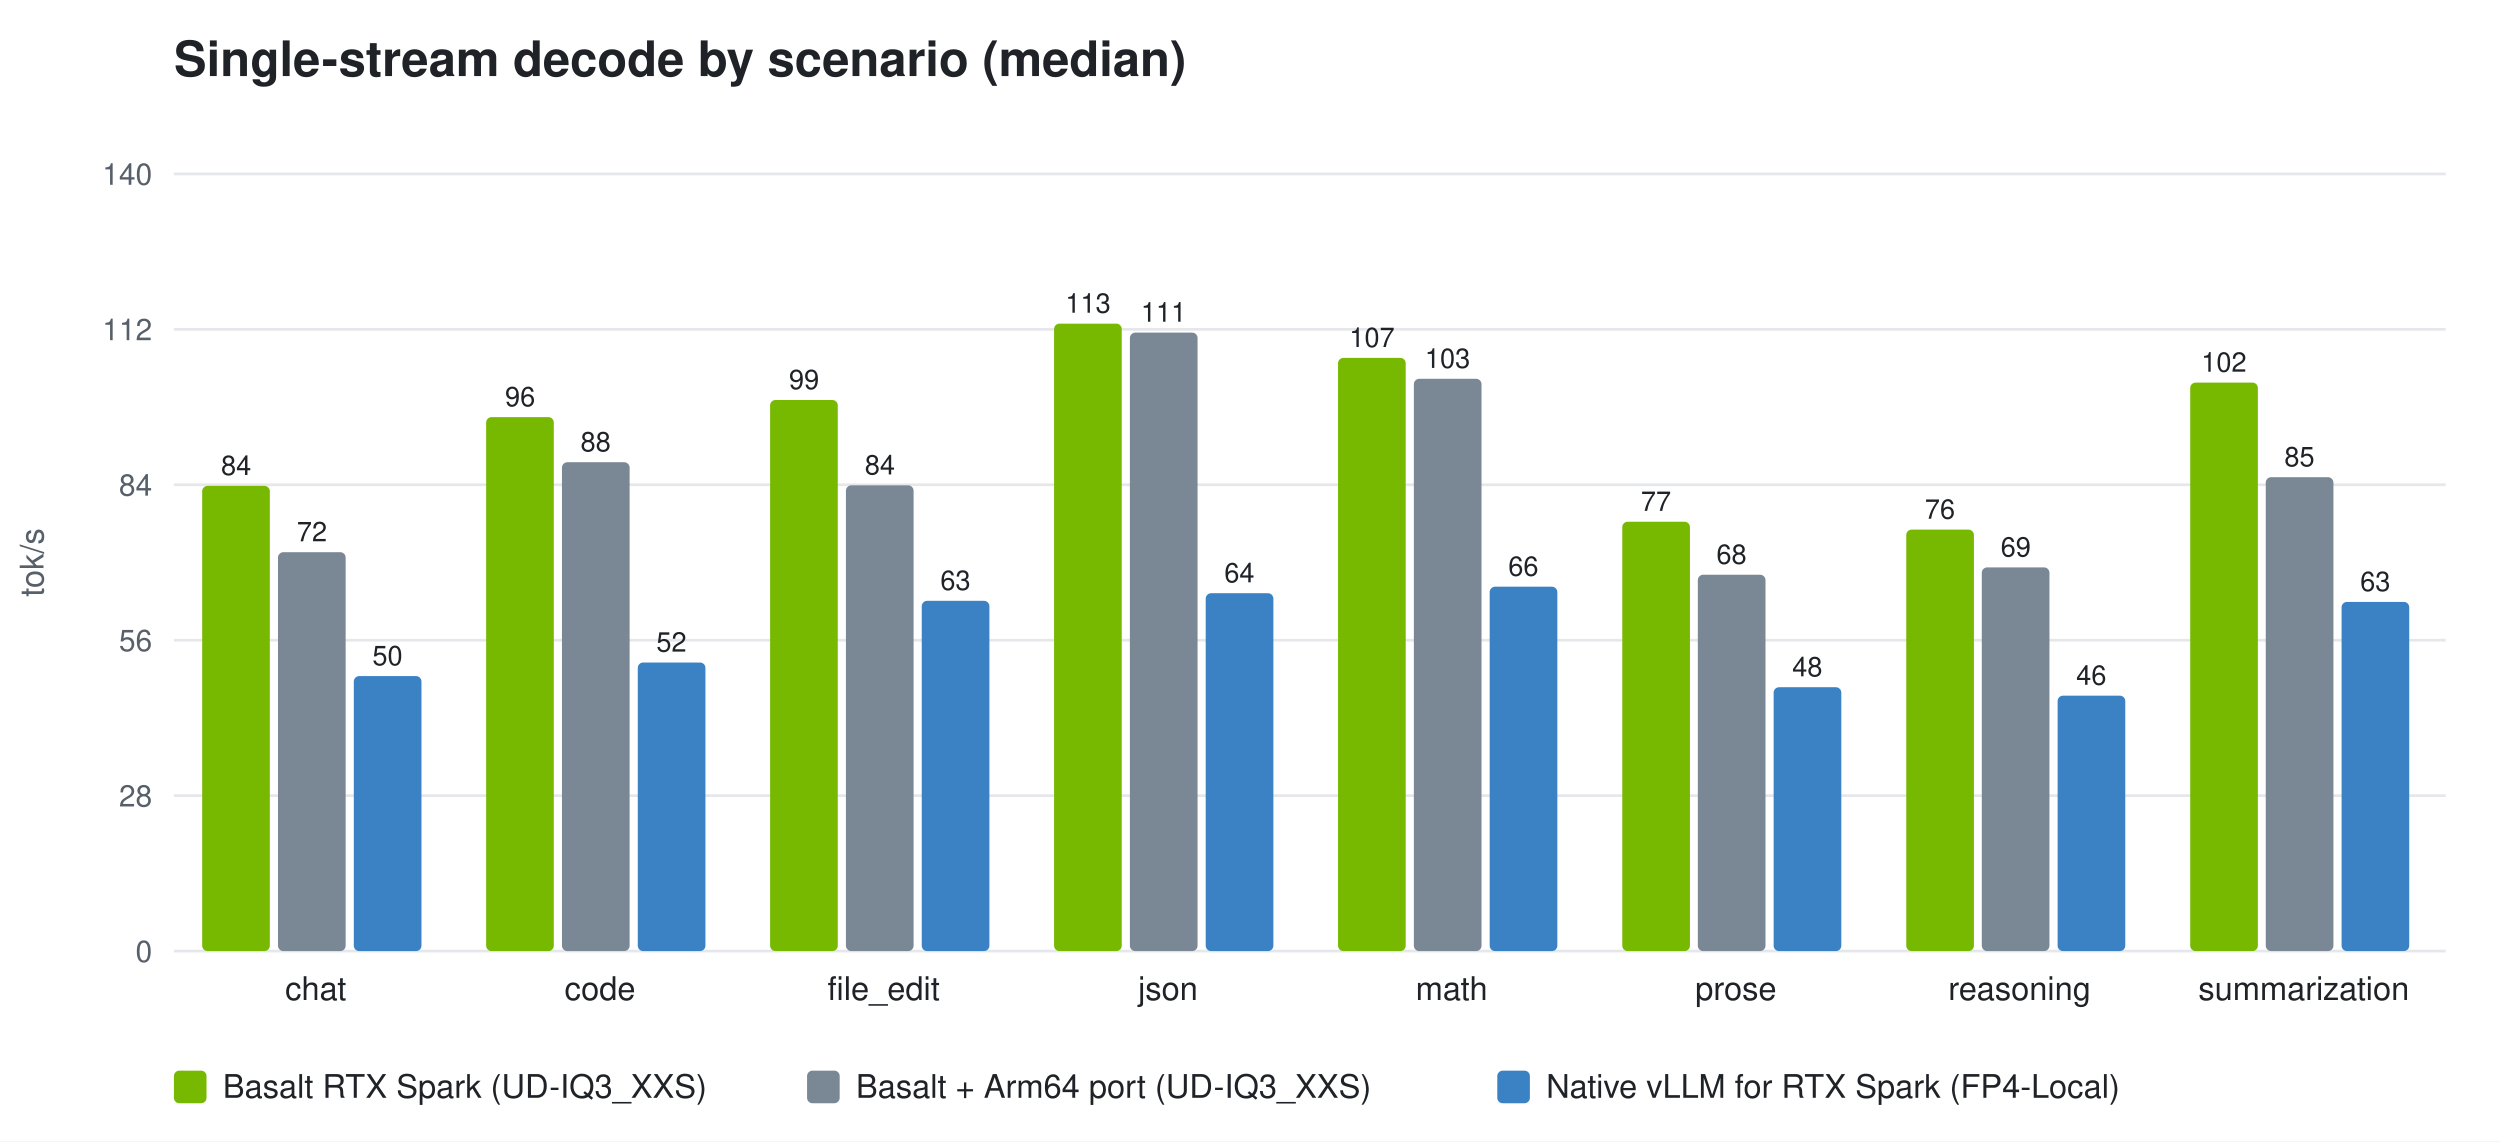
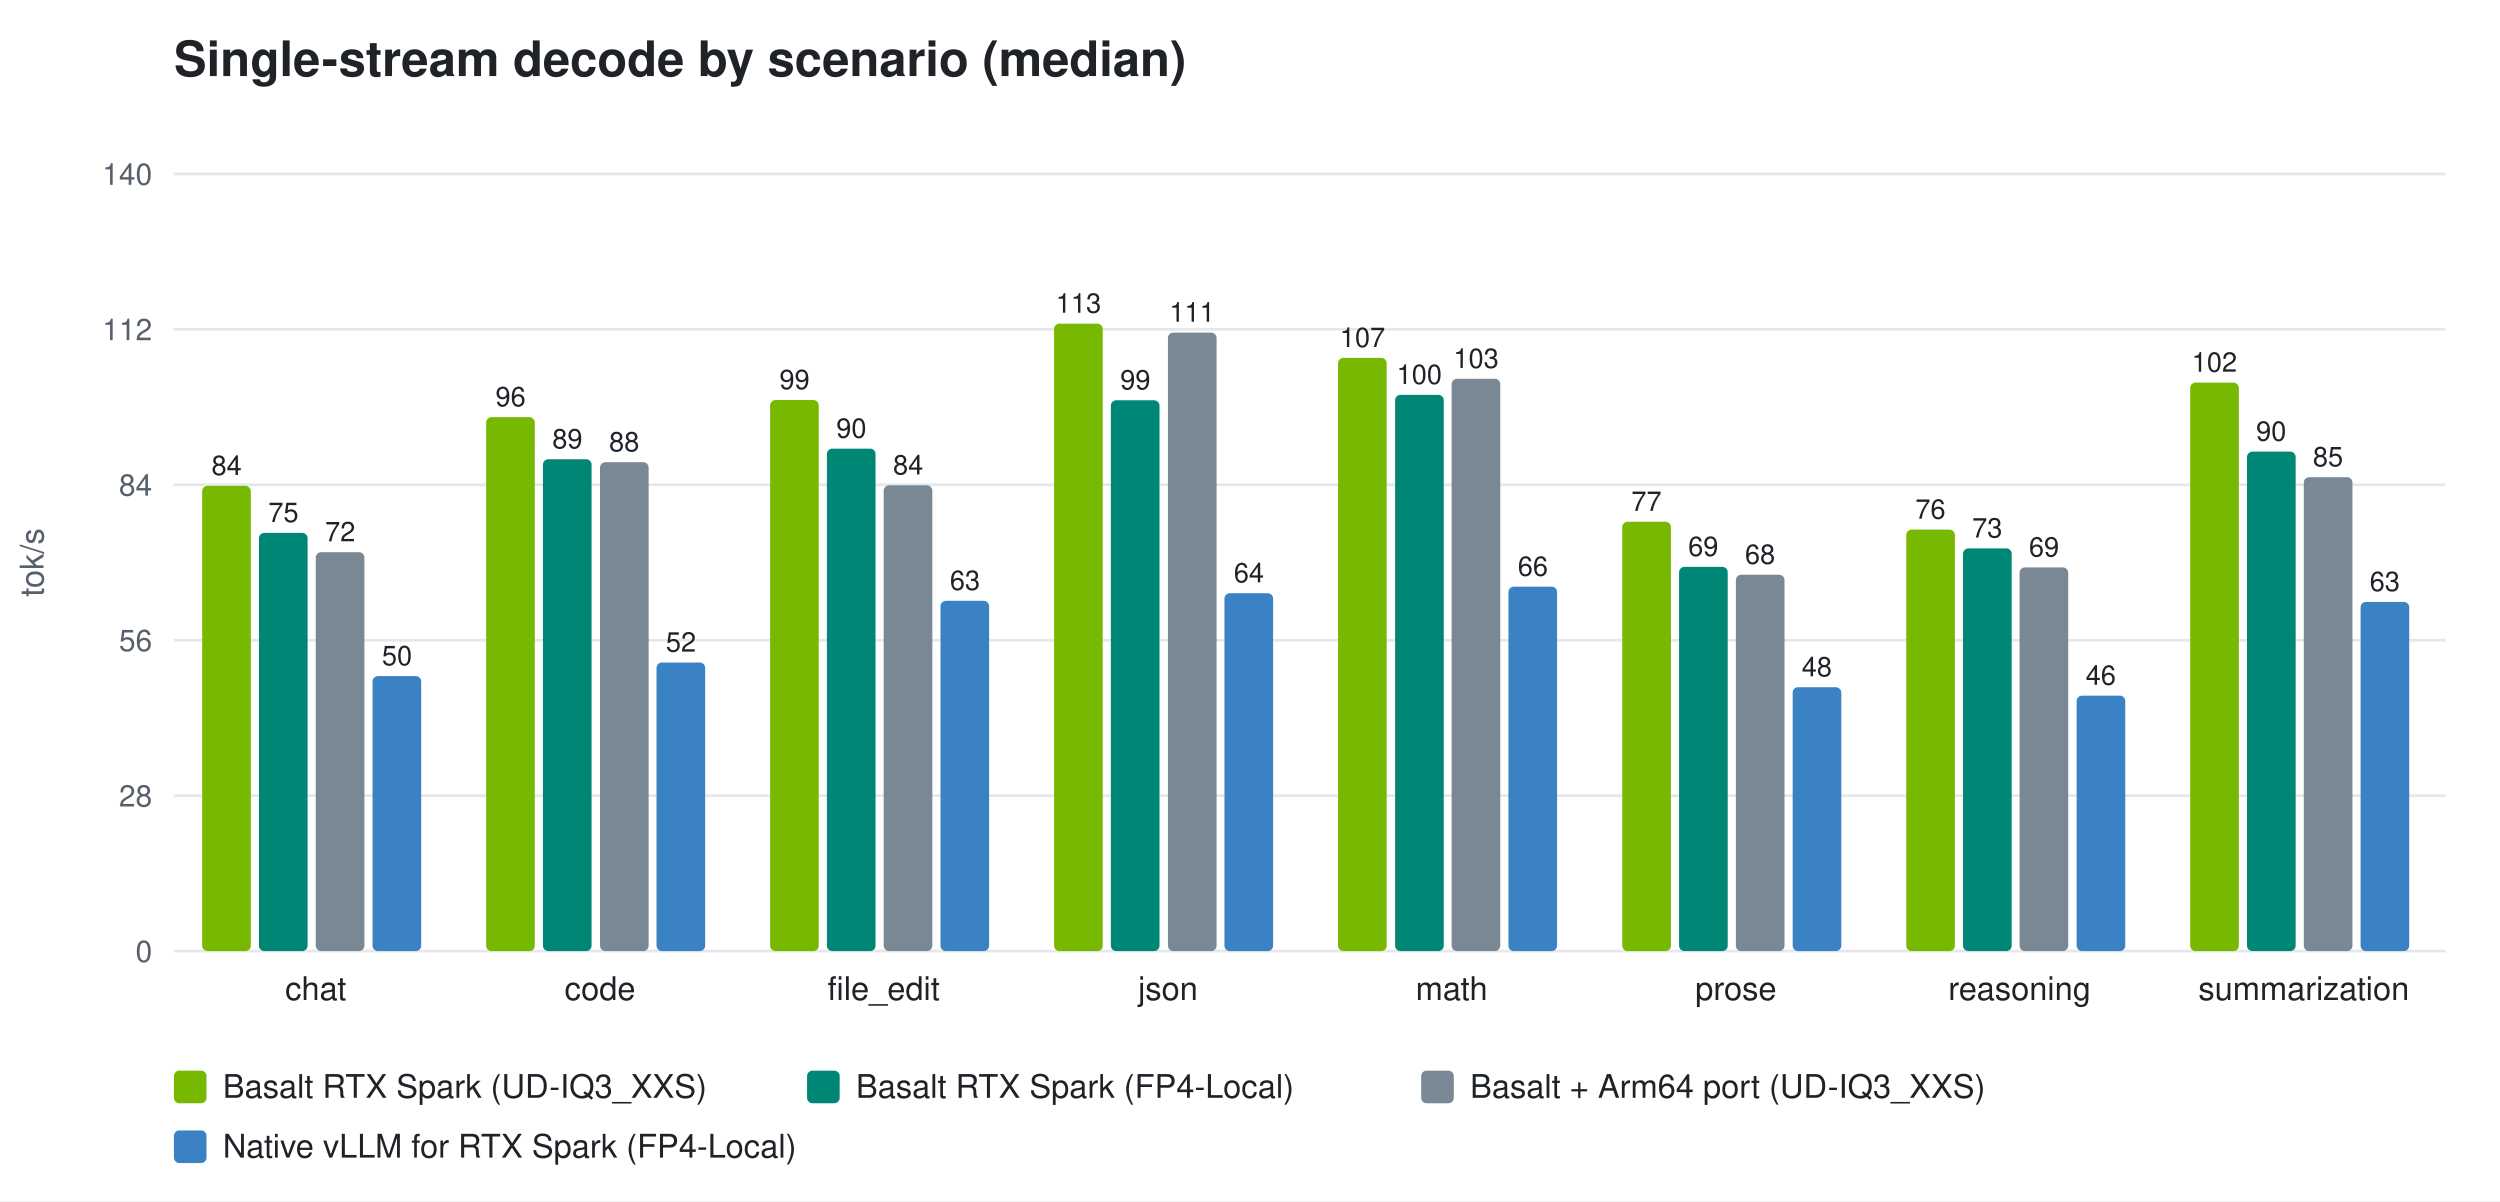
- <svg xmlns="http://www.w3.org/2000/svg" width="920" height="420" viewBox="0 0 920 420" font-family="Segoe UI, Helvetica, Arial, sans-serif">
-   <rect width="920" height="420" fill="#ffffff" />
+ <svg xmlns="http://www.w3.org/2000/svg" width="920" height="442" viewBox="0 0 920 442" font-family="Segoe UI, Helvetica, Arial, sans-serif">
+   <rect width="920" height="442" fill="#ffffff" />
  <text x="64" y="28" font-size="18" font-weight="600" fill="#1f2328">Single-stream decode by scenario (median)</text>
  <line x1="64" y1="350.0" x2="900" y2="350.0" stroke="#e5e7eb" />
  <text x="56" y="354.0" font-size="11" text-anchor="end" fill="#57606a">0</text>
  <line x1="64" y1="292.8" x2="900" y2="292.8" stroke="#e5e7eb" />
  <text x="56" y="296.8" font-size="11" text-anchor="end" fill="#57606a">28</text>
  <line x1="64" y1="235.6" x2="900" y2="235.6" stroke="#e5e7eb" />
  <text x="56" y="239.6" font-size="11" text-anchor="end" fill="#57606a">56</text>
  <line x1="64" y1="178.4" x2="900" y2="178.4" stroke="#e5e7eb" />
  <text x="56" y="182.4" font-size="11" text-anchor="end" fill="#57606a">84</text>
  <line x1="64" y1="121.2" x2="900" y2="121.2" stroke="#e5e7eb" />
  <text x="56" y="125.2" font-size="11" text-anchor="end" fill="#57606a">112</text>
  <line x1="64" y1="64.0" x2="900" y2="64.0" stroke="#e5e7eb" />
  <text x="56" y="68.0" font-size="11" text-anchor="end" fill="#57606a">140</text>
  <text x="16" y="207" font-size="12" fill="#57606a" transform="rotate(-90 16 207)" text-anchor="middle">tok/s</text>
-   <rect x="74.4" y="178.8" width="24.9" height="171.2" rx="2" fill="#76B900" />
-   <text x="86.9" y="174.8" font-size="10" text-anchor="middle" fill="#1f2328">84</text>
-   <rect x="102.3" y="203.2" width="24.9" height="146.8" rx="2" fill="#7A8794" />
-   <text x="114.8" y="199.2" font-size="10" text-anchor="middle" fill="#1f2328">72</text>
-   <rect x="130.2" y="248.8" width="24.9" height="101.2" rx="2" fill="#3B82C4" />
-   <text x="142.6" y="244.8" font-size="10" text-anchor="middle" fill="#1f2328">50</text>
+   <rect x="74.4" y="178.8" width="17.9" height="171.2" rx="2" fill="#76B900" />
+   <text x="83.4" y="174.8" font-size="10" text-anchor="middle" fill="#1f2328">84</text>
+   <rect x="95.3" y="196.1" width="17.9" height="153.9" rx="2" fill="#008675" />
+   <text x="104.3" y="192.1" font-size="10" text-anchor="middle" fill="#1f2328">75</text>
+   <rect x="116.2" y="203.2" width="17.9" height="146.8" rx="2" fill="#7A8794" />
+   <text x="125.2" y="199.2" font-size="10" text-anchor="middle" fill="#1f2328">72</text>
+   <rect x="137.1" y="248.8" width="17.9" height="101.2" rx="2" fill="#3B82C4" />
+   <text x="146.1" y="244.8" font-size="10" text-anchor="middle" fill="#1f2328">50</text>
  <text x="116.2" y="368" font-size="12" text-anchor="middle" fill="#1f2328">chat</text>
-   <rect x="178.9" y="153.5" width="24.9" height="196.5" rx="2" fill="#76B900" />
-   <text x="191.4" y="149.5" font-size="10" text-anchor="middle" fill="#1f2328">96</text>
-   <rect x="206.8" y="170.1" width="24.9" height="179.9" rx="2" fill="#7A8794" />
-   <text x="219.2" y="166.1" font-size="10" text-anchor="middle" fill="#1f2328">88</text>
-   <rect x="234.7" y="243.8" width="24.9" height="106.2" rx="2" fill="#3B82C4" />
-   <text x="247.1" y="239.8" font-size="10" text-anchor="middle" fill="#1f2328">52</text>
+   <rect x="178.9" y="153.5" width="17.9" height="196.5" rx="2" fill="#76B900" />
+   <text x="187.9" y="149.5" font-size="10" text-anchor="middle" fill="#1f2328">96</text>
+   <rect x="199.8" y="169.0" width="17.9" height="181.0" rx="2" fill="#008675" />
+   <text x="208.8" y="165.0" font-size="10" text-anchor="middle" fill="#1f2328">89</text>
+   <rect x="220.8" y="170.1" width="17.9" height="179.9" rx="2" fill="#7A8794" />
+   <text x="229.7" y="166.1" font-size="10" text-anchor="middle" fill="#1f2328">88</text>
+   <rect x="241.6" y="243.8" width="17.9" height="106.2" rx="2" fill="#3B82C4" />
+   <text x="250.6" y="239.8" font-size="10" text-anchor="middle" fill="#1f2328">52</text>
  <text x="220.8" y="368" font-size="12" text-anchor="middle" fill="#1f2328">code</text>
-   <rect x="283.4" y="147.2" width="24.9" height="202.8" rx="2" fill="#76B900" />
-   <text x="295.9" y="143.2" font-size="10" text-anchor="middle" fill="#1f2328">99</text>
-   <rect x="311.3" y="178.6" width="24.9" height="171.4" rx="2" fill="#7A8794" />
-   <text x="323.8" y="174.6" font-size="10" text-anchor="middle" fill="#1f2328">84</text>
-   <rect x="339.2" y="221.1" width="24.9" height="128.9" rx="2" fill="#3B82C4" />
-   <text x="351.6" y="217.1" font-size="10" text-anchor="middle" fill="#1f2328">63</text>
+   <rect x="283.4" y="147.2" width="17.9" height="202.8" rx="2" fill="#76B900" />
+   <text x="292.4" y="143.2" font-size="10" text-anchor="middle" fill="#1f2328">99</text>
+   <rect x="304.3" y="165.1" width="17.9" height="184.9" rx="2" fill="#008675" />
+   <text x="313.3" y="161.1" font-size="10" text-anchor="middle" fill="#1f2328">90</text>
+   <rect x="325.2" y="178.6" width="17.9" height="171.4" rx="2" fill="#7A8794" />
+   <text x="334.2" y="174.6" font-size="10" text-anchor="middle" fill="#1f2328">84</text>
+   <rect x="346.1" y="221.1" width="17.9" height="128.9" rx="2" fill="#3B82C4" />
+   <text x="355.1" y="217.1" font-size="10" text-anchor="middle" fill="#1f2328">63</text>
  <text x="325.2" y="368" font-size="12" text-anchor="middle" fill="#1f2328">file_edit</text>
-   <rect x="387.9" y="119.1" width="24.9" height="230.9" rx="2" fill="#76B900" />
-   <text x="400.4" y="115.1" font-size="10" text-anchor="middle" fill="#1f2328">113</text>
-   <rect x="415.8" y="122.4" width="24.9" height="227.6" rx="2" fill="#7A8794" />
-   <text x="428.2" y="118.4" font-size="10" text-anchor="middle" fill="#1f2328">111</text>
-   <rect x="443.7" y="218.3" width="24.9" height="131.7" rx="2" fill="#3B82C4" />
-   <text x="456.1" y="214.3" font-size="10" text-anchor="middle" fill="#1f2328">64</text>
+   <rect x="387.9" y="119.1" width="17.9" height="230.9" rx="2" fill="#76B900" />
+   <text x="396.9" y="115.1" font-size="10" text-anchor="middle" fill="#1f2328">113</text>
+   <rect x="408.8" y="147.3" width="17.9" height="202.7" rx="2" fill="#008675" />
+   <text x="417.8" y="143.3" font-size="10" text-anchor="middle" fill="#1f2328">99</text>
+   <rect x="429.8" y="122.4" width="17.9" height="227.6" rx="2" fill="#7A8794" />
+   <text x="438.7" y="118.4" font-size="10" text-anchor="middle" fill="#1f2328">111</text>
+   <rect x="450.6" y="218.3" width="17.9" height="131.7" rx="2" fill="#3B82C4" />
+   <text x="459.6" y="214.3" font-size="10" text-anchor="middle" fill="#1f2328">64</text>
  <text x="429.8" y="368" font-size="12" text-anchor="middle" fill="#1f2328">json</text>
-   <rect x="492.4" y="131.7" width="24.9" height="218.3" rx="2" fill="#76B900" />
-   <text x="504.9" y="127.7" font-size="10" text-anchor="middle" fill="#1f2328">107</text>
-   <rect x="520.3" y="139.4" width="24.9" height="210.6" rx="2" fill="#7A8794" />
-   <text x="532.7" y="135.4" font-size="10" text-anchor="middle" fill="#1f2328">103</text>
-   <rect x="548.2" y="215.9" width="24.9" height="134.1" rx="2" fill="#3B82C4" />
-   <text x="560.6" y="211.9" font-size="10" text-anchor="middle" fill="#1f2328">66</text>
+   <rect x="492.4" y="131.7" width="17.9" height="218.3" rx="2" fill="#76B900" />
+   <text x="501.4" y="127.7" font-size="10" text-anchor="middle" fill="#1f2328">107</text>
+   <rect x="513.4" y="145.3" width="17.9" height="204.7" rx="2" fill="#008675" />
+   <text x="522.3" y="141.3" font-size="10" text-anchor="middle" fill="#1f2328">100</text>
+   <rect x="534.2" y="139.4" width="17.9" height="210.6" rx="2" fill="#7A8794" />
+   <text x="543.2" y="135.4" font-size="10" text-anchor="middle" fill="#1f2328">103</text>
+   <rect x="555.1" y="215.9" width="17.9" height="134.1" rx="2" fill="#3B82C4" />
+   <text x="564.1" y="211.9" font-size="10" text-anchor="middle" fill="#1f2328">66</text>
  <text x="534.2" y="368" font-size="12" text-anchor="middle" fill="#1f2328">math</text>
-   <rect x="597.0" y="192.0" width="24.9" height="158.0" rx="2" fill="#76B900" />
-   <text x="609.4" y="188.0" font-size="10" text-anchor="middle" fill="#1f2328">77</text>
-   <rect x="624.8" y="211.5" width="24.9" height="138.5" rx="2" fill="#7A8794" />
-   <text x="637.2" y="207.5" font-size="10" text-anchor="middle" fill="#1f2328">68</text>
-   <rect x="652.7" y="252.9" width="24.9" height="97.1" rx="2" fill="#3B82C4" />
-   <text x="665.1" y="248.9" font-size="10" text-anchor="middle" fill="#1f2328">48</text>
+   <rect x="597.0" y="192.0" width="17.9" height="158.0" rx="2" fill="#76B900" />
+   <text x="605.9" y="188.0" font-size="10" text-anchor="middle" fill="#1f2328">77</text>
+   <rect x="617.9" y="208.6" width="17.9" height="141.4" rx="2" fill="#008675" />
+   <text x="626.8" y="204.6" font-size="10" text-anchor="middle" fill="#1f2328">69</text>
+   <rect x="638.8" y="211.5" width="17.9" height="138.5" rx="2" fill="#7A8794" />
+   <text x="647.7" y="207.5" font-size="10" text-anchor="middle" fill="#1f2328">68</text>
+   <rect x="659.7" y="252.9" width="17.9" height="97.1" rx="2" fill="#3B82C4" />
+   <text x="668.6" y="248.9" font-size="10" text-anchor="middle" fill="#1f2328">48</text>
  <text x="638.8" y="368" font-size="12" text-anchor="middle" fill="#1f2328">prose</text>
-   <rect x="701.5" y="194.9" width="24.9" height="155.1" rx="2" fill="#76B900" />
-   <text x="713.9" y="190.9" font-size="10" text-anchor="middle" fill="#1f2328">76</text>
-   <rect x="729.3" y="208.8" width="24.9" height="141.2" rx="2" fill="#7A8794" />
-   <text x="741.8" y="204.8" font-size="10" text-anchor="middle" fill="#1f2328">69</text>
-   <rect x="757.2" y="256.0" width="24.9" height="94.0" rx="2" fill="#3B82C4" />
-   <text x="769.6" y="252.0" font-size="10" text-anchor="middle" fill="#1f2328">46</text>
+   <rect x="701.5" y="194.9" width="17.9" height="155.1" rx="2" fill="#76B900" />
+   <text x="710.4" y="190.9" font-size="10" text-anchor="middle" fill="#1f2328">76</text>
+   <rect x="722.4" y="201.8" width="17.9" height="148.2" rx="2" fill="#008675" />
+   <text x="731.3" y="197.8" font-size="10" text-anchor="middle" fill="#1f2328">73</text>
+   <rect x="743.2" y="208.8" width="17.9" height="141.2" rx="2" fill="#7A8794" />
+   <text x="752.2" y="204.8" font-size="10" text-anchor="middle" fill="#1f2328">69</text>
+   <rect x="764.2" y="256.0" width="17.9" height="94.0" rx="2" fill="#3B82C4" />
+   <text x="773.1" y="252.0" font-size="10" text-anchor="middle" fill="#1f2328">46</text>
  <text x="743.2" y="368" font-size="12" text-anchor="middle" fill="#1f2328">reasoning</text>
-   <rect x="806.0" y="140.8" width="24.9" height="209.2" rx="2" fill="#76B900" />
-   <text x="818.4" y="136.8" font-size="10" text-anchor="middle" fill="#1f2328">102</text>
-   <rect x="833.8" y="175.6" width="24.9" height="174.4" rx="2" fill="#7A8794" />
-   <text x="846.2" y="171.6" font-size="10" text-anchor="middle" fill="#1f2328">85</text>
-   <rect x="861.7" y="221.5" width="24.9" height="128.5" rx="2" fill="#3B82C4" />
-   <text x="874.1" y="217.5" font-size="10" text-anchor="middle" fill="#1f2328">63</text>
+   <rect x="806.0" y="140.8" width="17.9" height="209.2" rx="2" fill="#76B900" />
+   <text x="814.9" y="136.8" font-size="10" text-anchor="middle" fill="#1f2328">102</text>
+   <rect x="826.9" y="166.2" width="17.9" height="183.8" rx="2" fill="#008675" />
+   <text x="835.8" y="162.2" font-size="10" text-anchor="middle" fill="#1f2328">90</text>
+   <rect x="847.8" y="175.6" width="17.9" height="174.4" rx="2" fill="#7A8794" />
+   <text x="856.7" y="171.6" font-size="10" text-anchor="middle" fill="#1f2328">85</text>
+   <rect x="868.7" y="221.5" width="17.9" height="128.5" rx="2" fill="#3B82C4" />
+   <text x="877.6" y="217.5" font-size="10" text-anchor="middle" fill="#1f2328">63</text>
  <text x="847.8" y="368" font-size="12" text-anchor="middle" fill="#1f2328">summarization</text>
  <rect x="64" y="394" width="12" height="12" rx="2" fill="#76B900" />
  <text x="82" y="404" font-size="12" fill="#1f2328">Basalt RTX Spark (UD-IQ3_XXS)</text>
-   <rect x="297" y="394" width="12" height="12" rx="2" fill="#7A8794" />
-   <text x="315" y="404" font-size="12" fill="#1f2328">Basalt + Arm64 port (UD-IQ3_XXS)</text>
-   <rect x="551" y="394" width="12" height="12" rx="2" fill="#3B82C4" />
-   <text x="569" y="404" font-size="12" fill="#1f2328">Native vLLM for RTX Spark (FP4-Local)</text>
+   <rect x="297" y="394" width="12" height="12" rx="2" fill="#008675" />
+   <text x="315" y="404" font-size="12" fill="#1f2328">Basalt RTX Spark (FP4-Local)</text>
+   <rect x="523" y="394" width="12" height="12" rx="2" fill="#7A8794" />
+   <text x="541" y="404" font-size="12" fill="#1f2328">Basalt + Arm64 port (UD-IQ3_XXS)</text>
+   <rect x="64" y="416" width="12" height="12" rx="2" fill="#3B82C4" />
+   <text x="82" y="426" font-size="12" fill="#1f2328">Native vLLM for RTX Spark (FP4-Local)</text>
</svg>
